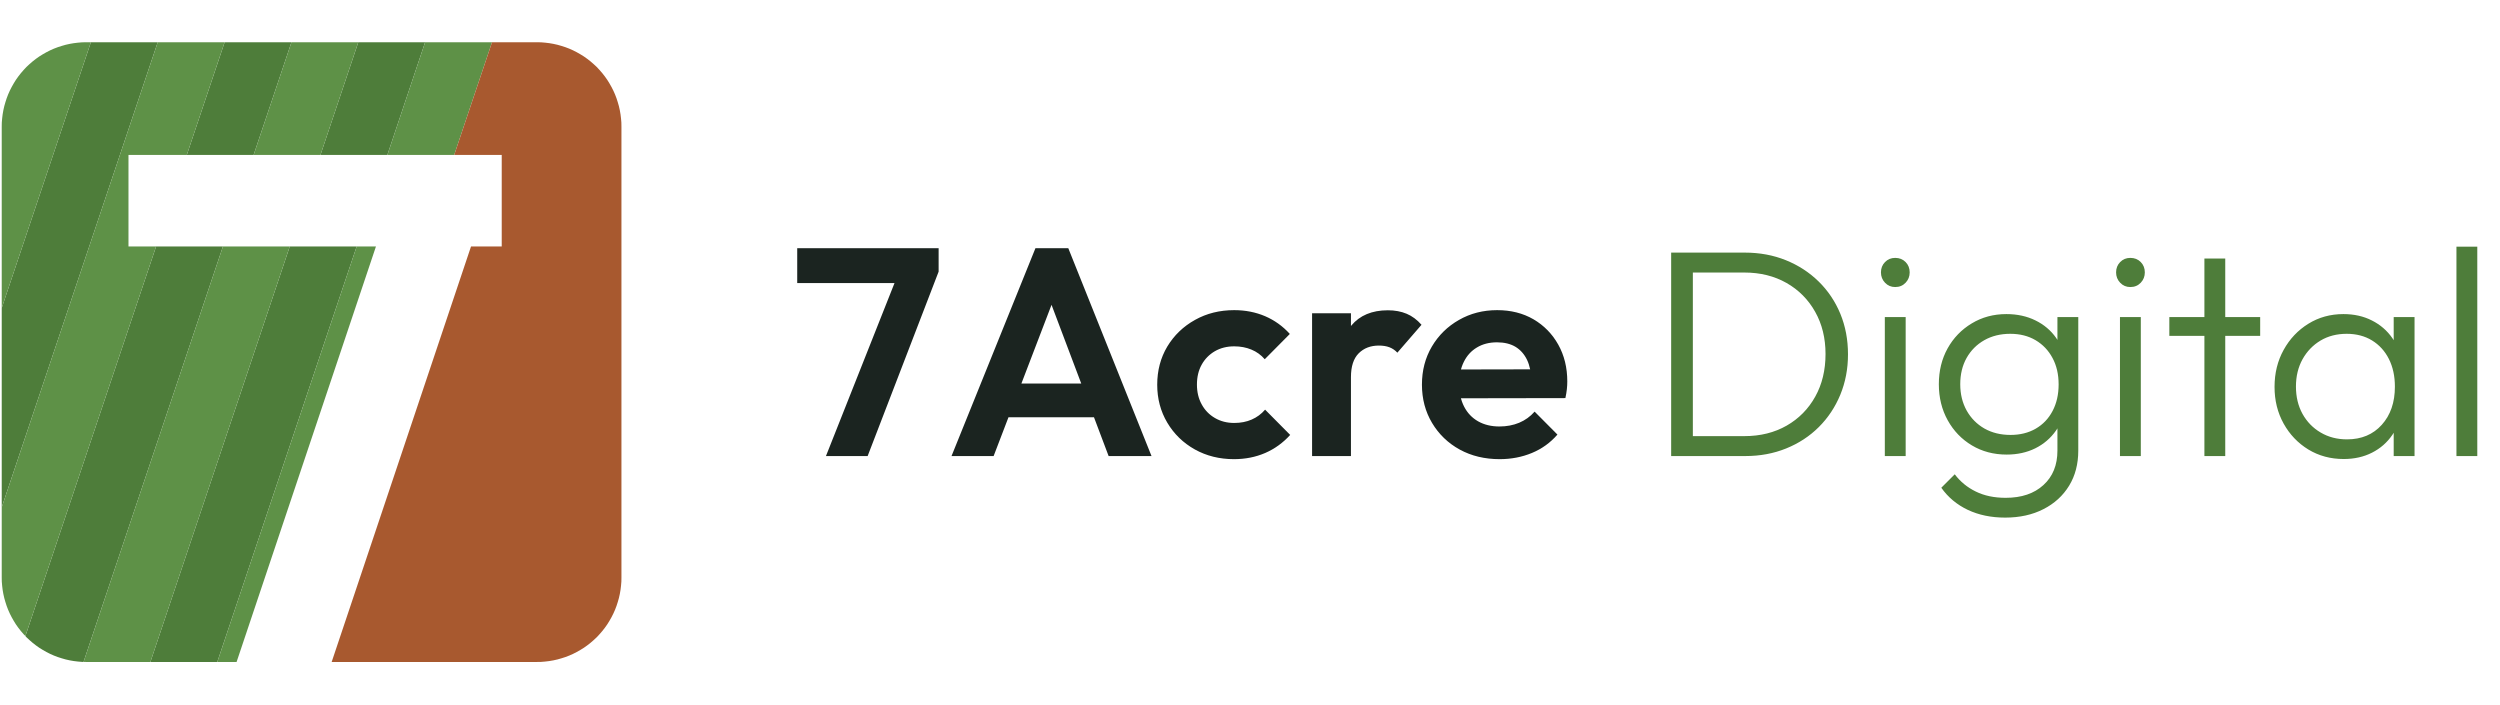
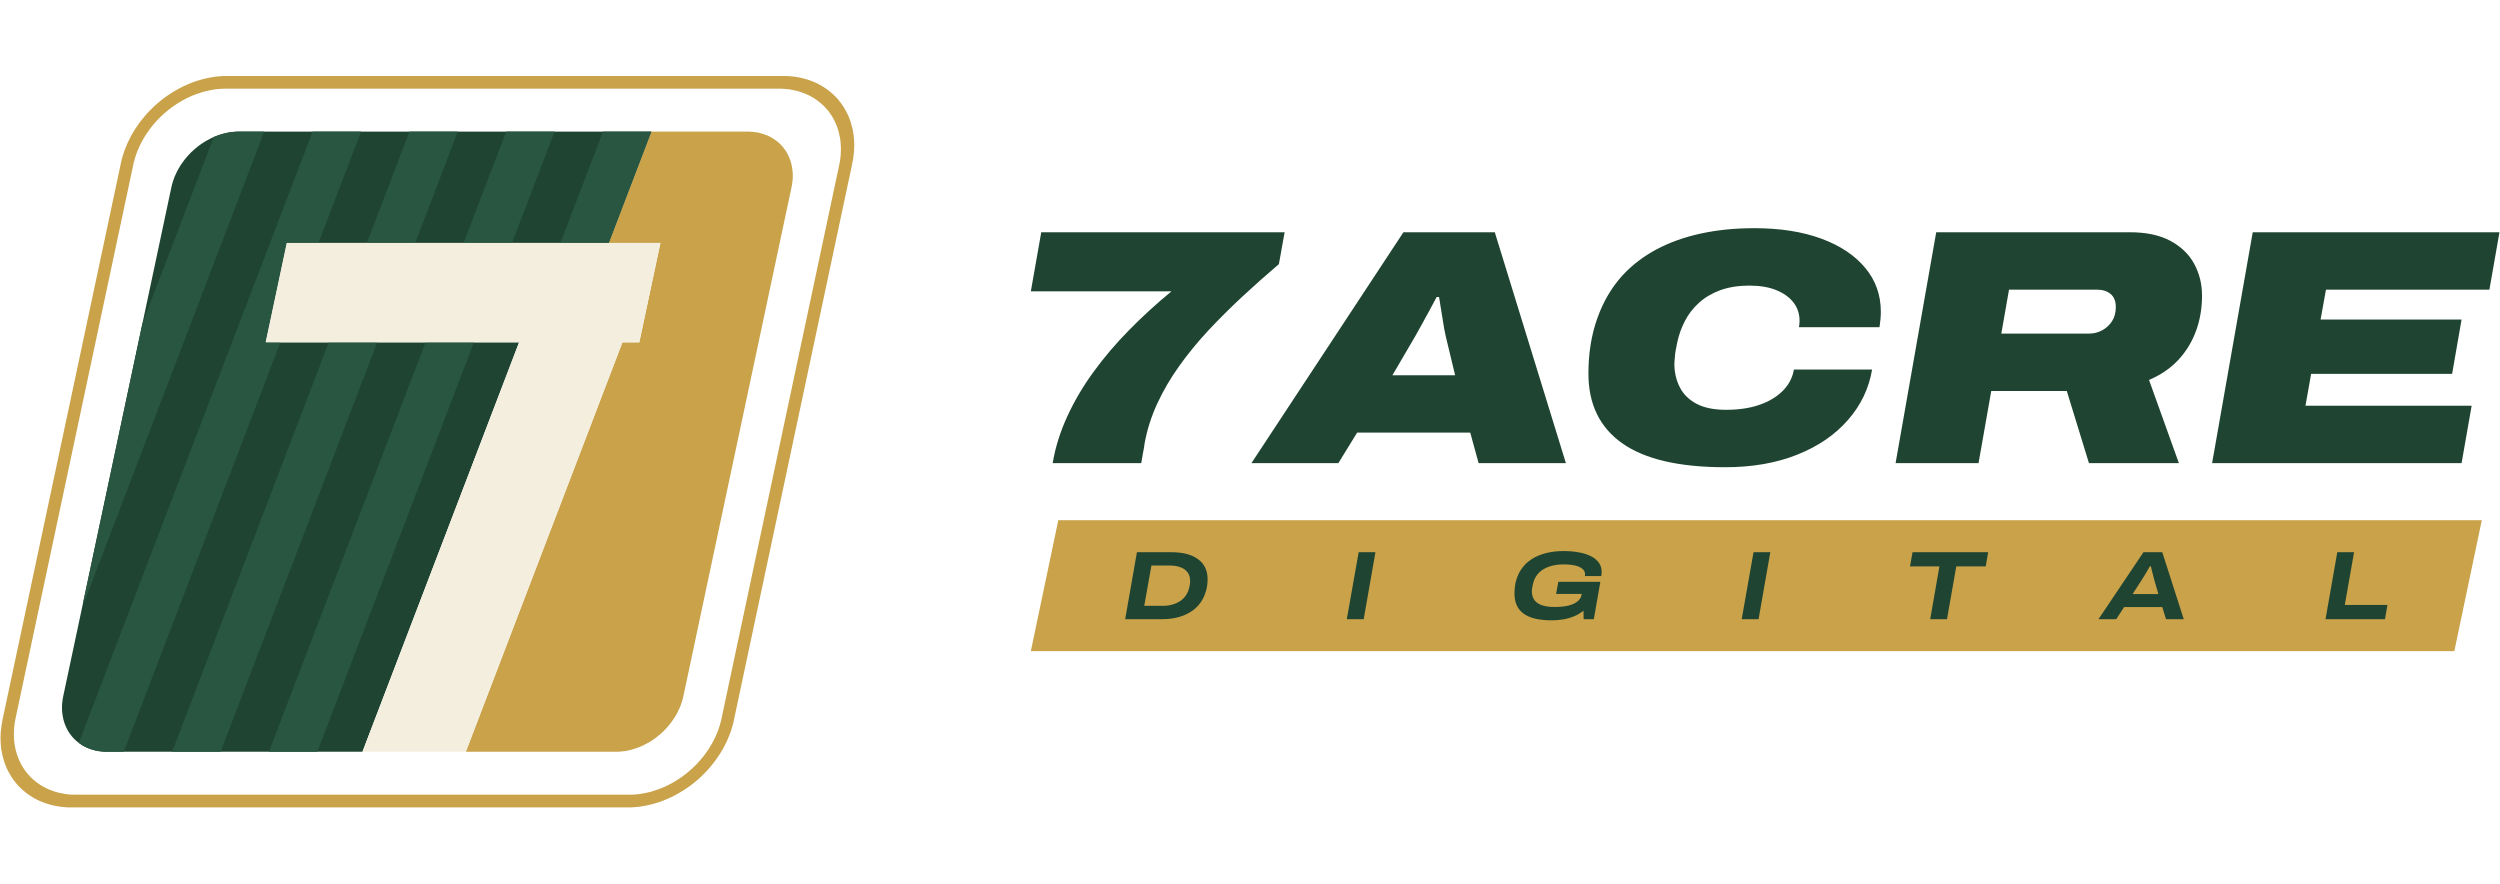
- <svg xmlns="http://www.w3.org/2000/svg" viewBox="0 0 354.51 100.00" width="355" height="100">
-   <g transform="translate(-6.00 0)">
-     <path fill="#4E7D3A" d="M6.00 72.04 L28.15 6.00 L18.66 6.00 L6.00 43.74ZM9.51 90.49 L9.94 90.89 L10.39 91.28 L10.85 91.64 L11.33 91.98 L11.83 92.29 L12.34 92.58 L12.87 92.85 L13.41 93.09 L13.96 93.30 L14.52 93.48 L15.08 93.64 L15.66 93.77 L16.24 93.87 L16.82 93.94 L17.41 93.99 L17.62 93.99 L37.41 35.00 L27.92 35.00 L9.36 90.32ZM36.61 94.00 L56.40 35.00 L46.90 35.00 L27.11 94.00ZM41.77 22.00 L47.14 6.00 L37.65 6.00 L32.28 22.00ZM60.76 22.00 L66.12 6.00 L56.63 6.00 L51.26 22.00Z" />
-     <path fill="#5E9147" d="M16.82 6.06 L16.24 6.13 L15.66 6.23 L15.08 6.36 L14.52 6.52 L13.96 6.70 L13.41 6.91 L12.87 7.15 L12.34 7.42 L11.83 7.71 L11.33 8.02 L10.85 8.36 L10.39 8.72 L9.94 9.11 L9.51 9.51 L9.11 9.94 L8.72 10.39 L8.36 10.85 L8.02 11.33 L7.71 11.83 L7.42 12.34 L7.15 12.87 L6.91 13.41 L6.70 13.96 L6.52 14.52 L6.36 15.08 L6.23 15.66 L6.13 16.24 L6.06 16.82 L6.01 17.41 L6.00 18.00 L6.00 43.74 L18.66 6.00 L18.00 6.00 L17.41 6.01ZM6.00 82.00 L6.01 82.59 L6.06 83.18 L6.13 83.76 L6.23 84.34 L6.36 84.92 L6.52 85.48 L6.70 86.04 L6.91 86.59 L7.15 87.13 L7.42 87.66 L7.71 88.17 L8.02 88.67 L8.36 89.15 L8.72 89.61 L9.11 90.06 L9.36 90.32 L27.92 35.00 L24.00 35.00 L24.00 22.00 L32.28 22.00 L37.65 6.00 L28.15 6.00 L6.00 72.04ZM18.00 94.00 L27.11 94.00 L46.90 35.00 L37.41 35.00 L17.62 93.99ZM39.35 94.00 L59.14 35.00 L56.40 35.00 L36.61 94.00ZM51.26 22.00 L56.63 6.00 L47.14 6.00 L41.77 22.00ZM63.50 22.00 L70.25 22.00 L75.62 6.00 L66.12 6.00 L60.76 22.00Z" />
-     <path fill="#A8592F" d="M93.94 16.82 L93.87 16.24 L93.77 15.66 L93.64 15.08 L93.48 14.52 L93.30 13.96 L93.09 13.41 L92.85 12.87 L92.58 12.34 L92.29 11.83 L91.98 11.33 L91.64 10.85 L91.28 10.39 L90.89 9.94 L90.49 9.51 L90.06 9.11 L89.61 8.72 L89.15 8.36 L88.67 8.02 L88.17 7.71 L87.66 7.42 L87.13 7.15 L86.59 6.91 L86.04 6.70 L85.48 6.52 L84.92 6.36 L84.34 6.23 L83.76 6.13 L83.18 6.06 L82.59 6.01 L82.00 6.00 L75.62 6.00 L70.25 22.00 L77.00 22.00 L77.00 35.00 L72.64 35.00 L52.85 94.00 L82.00 94.00 L82.59 93.99 L83.18 93.94 L83.76 93.87 L84.34 93.77 L84.92 93.64 L85.48 93.48 L86.04 93.30 L86.59 93.09 L87.13 92.85 L87.66 92.58 L88.17 92.29 L88.67 91.98 L89.15 91.64 L89.61 91.28 L90.06 90.89 L90.49 90.49 L90.89 90.06 L91.28 89.61 L91.64 89.15 L91.98 88.67 L92.29 88.17 L92.58 87.66 L92.85 87.13 L93.09 86.59 L93.30 86.04 L93.48 85.48 L93.64 84.92 L93.77 84.34 L93.87 83.76 L93.94 83.18 L93.99 82.59 L94.00 82.00 L94.00 18.00 L93.99 17.41Z" />
+ <svg xmlns="http://www.w3.org/2000/svg" viewBox="0 0 282.88 100.00" width="283" height="100">
+   <g transform="translate(-1.68 0)">
+     <path fill="#C9A24A" d="M70.53 27.50 L76.38 27.50 L73.99 38.75 L72.08 38.75 L54.35 85.10 L71.34 85.10 L71.49 85.10 L71.65 85.09 L71.81 85.08 L71.96 85.07 L72.12 85.05 L72.28 85.03 L72.44 85.01 L72.59 84.98 L72.75 84.95 L72.91 84.91 L73.07 84.87 L73.23 84.83 L73.38 84.78 L73.54 84.73 L73.70 84.68 L73.85 84.62 L74.01 84.56 L74.16 84.50 L74.31 84.43 L74.47 84.36 L74.62 84.28 L74.77 84.20 L74.92 84.12 L75.07 84.04 L75.21 83.95 L75.36 83.86 L75.50 83.77 L75.64 83.67 L75.78 83.57 L75.92 83.47 L76.05 83.36 L76.19 83.25 L76.32 83.14 L76.45 83.03 L76.57 82.91 L76.70 82.80 L76.82 82.68 L76.94 82.55 L77.06 82.43 L77.17 82.30 L77.28 82.17 L77.39 82.04 L77.50 81.91 L77.60 81.77 L77.70 81.63 L77.80 81.49 L77.90 81.35 L77.99 81.21 L78.07 81.07 L78.16 80.92 L78.24 80.78 L78.32 80.63 L78.39 80.48 L78.46 80.33 L78.53 80.18 L78.60 80.03 L78.66 79.88 L78.71 79.72 L78.77 79.57 L78.82 79.42 L78.86 79.26 L78.91 79.11 L78.94 78.95 L78.98 78.80 L91.22 21.20 L91.25 21.05 L91.28 20.89 L91.30 20.74 L91.32 20.58 L91.34 20.43 L91.35 20.28 L91.36 20.12 L91.36 19.97 L91.36 19.82 L91.36 19.67 L91.35 19.52 L91.34 19.37 L91.32 19.22 L91.30 19.08 L91.28 18.93 L91.25 18.79 L91.22 18.65 L91.19 18.51 L91.15 18.37 L91.11 18.23 L91.06 18.09 L91.01 17.96 L90.96 17.83 L90.90 17.70 L90.84 17.57 L90.78 17.45 L90.71 17.32 L90.64 17.20 L90.57 17.09 L90.49 16.97 L90.41 16.86 L90.32 16.75 L90.24 16.64 L90.14 16.53 L90.05 16.43 L89.95 16.33 L89.85 16.23 L89.75 16.14 L89.64 16.05 L89.54 15.96 L89.42 15.88 L89.31 15.80 L89.19 15.72 L89.07 15.64 L88.95 15.57 L88.83 15.50 L88.70 15.44 L88.57 15.38 L88.44 15.32 L88.30 15.27 L88.17 15.22 L88.03 15.17 L87.89 15.13 L87.75 15.09 L87.61 15.05 L87.46 15.02 L87.32 14.99 L87.17 14.97 L87.02 14.95 L86.87 14.93 L86.72 14.92 L86.57 14.91 L86.41 14.90 L86.26 14.90 L75.35 14.90Z" />
+     <path fill="#1F4532" d="M28.51 14.90 L28.35 14.91 L28.19 14.92 L28.04 14.93 L27.88 14.95 L27.72 14.97 L27.56 14.99 L27.41 15.02 L27.25 15.05 L27.09 15.09 L26.93 15.13 L26.77 15.17 L26.62 15.22 L26.46 15.27 L26.30 15.32 L26.15 15.38 L25.99 15.44 L25.84 15.50 L25.69 15.57 L25.53 15.64 L25.38 15.72 L25.23 15.80 L25.08 15.88 L24.93 15.96 L24.79 16.05 L24.64 16.14 L24.50 16.23 L24.36 16.33 L24.22 16.43 L24.08 16.53 L23.95 16.64 L23.81 16.75 L23.68 16.86 L23.55 16.97 L23.43 17.09 L23.30 17.20 L23.18 17.32 L23.06 17.45 L22.94 17.57 L22.83 17.70 L22.72 17.83 L22.61 17.96 L22.50 18.09 L22.40 18.23 L22.30 18.37 L22.20 18.51 L22.10 18.65 L22.01 18.79 L21.93 18.93 L21.84 19.08 L21.76 19.22 L21.68 19.37 L21.61 19.52 L21.54 19.67 L21.47 19.82 L21.40 19.97 L21.34 20.12 L21.29 20.28 L21.23 20.43 L21.18 20.58 L21.14 20.74 L21.09 20.89 L21.06 21.05 L21.02 21.20 L8.78 78.80 L8.75 78.95 L8.72 79.11 L8.70 79.26 L8.68 79.42 L8.66 79.57 L8.65 79.72 L8.64 79.88 L8.64 80.03 L8.64 80.18 L8.64 80.33 L8.65 80.48 L8.66 80.63 L8.68 80.78 L8.70 80.92 L8.72 81.07 L8.75 81.21 L8.78 81.35 L8.81 81.49 L8.85 81.63 L8.89 81.77 L8.94 81.91 L8.99 82.04 L9.04 82.17 L9.10 82.30 L9.16 82.43 L9.22 82.55 L9.29 82.68 L9.36 82.80 L9.43 82.91 L9.51 83.03 L9.59 83.14 L9.68 83.25 L9.76 83.36 L9.86 83.47 L9.95 83.57 L10.05 83.67 L10.15 83.77 L10.25 83.86 L10.36 83.95 L10.46 84.04 L10.58 84.12 L10.69 84.20 L10.81 84.28 L10.93 84.36 L11.05 84.43 L11.17 84.50 L11.30 84.56 L11.43 84.62 L11.56 84.68 L11.70 84.73 L11.83 84.78 L11.97 84.83 L12.11 84.87 L12.25 84.91 L12.39 84.95 L12.54 84.98 L12.68 85.01 L12.83 85.03 L12.98 85.05 L13.13 85.07 L13.28 85.08 L13.43 85.09 L13.59 85.10 L13.74 85.10 L42.65 85.10 L60.38 38.75 L31.69 38.75 L34.08 27.50 L70.53 27.50 L75.35 14.90 L28.66 14.90Z" />
+     <path fill="#285640" d="M70.53 27.50 L75.35 14.90 L69.88 14.90 L65.06 27.50ZM59.58 27.50 L64.40 14.90 L58.92 14.90 L54.10 27.50ZM37.54 85.10 L55.27 38.75 L49.80 38.75 L32.06 85.10ZM48.62 27.50 L53.44 14.90 L47.97 14.90 L43.15 27.50ZM26.59 85.10 L44.32 38.75 L38.84 38.75 L21.11 85.10ZM10.54 84.10 L10.69 84.20 L10.81 84.28 L10.93 84.36 L11.05 84.43 L11.17 84.50 L11.30 84.56 L11.43 84.62 L11.56 84.68 L11.70 84.73 L11.83 84.78 L11.97 84.83 L12.11 84.87 L12.25 84.91 L12.39 84.95 L12.54 84.98 L12.68 85.01 L12.83 85.03 L12.98 85.05 L13.13 85.07 L13.28 85.08 L13.43 85.09 L13.59 85.10 L13.74 85.10 L15.63 85.10 L33.36 38.75 L31.69 38.75 L34.08 27.50 L37.67 27.50 L42.49 14.90 L37.01 14.90ZM25.82 15.51 L17.74 36.63 L11.00 68.34 L11.09 68.35 L31.53 14.90 L28.66 14.90 L28.51 14.90 L28.35 14.91 L28.19 14.92 L28.04 14.93 L27.88 14.95 L27.72 14.97 L27.56 14.99 L27.41 15.02 L27.25 15.05 L27.09 15.09 L26.93 15.13 L26.77 15.17 L26.62 15.22 L26.46 15.27 L26.30 15.32 L26.15 15.38 L25.99 15.44Z" />
+     <path fill="#C9A24A" d="M27.30 8.60 L27.06 8.60 L26.81 8.61 L26.57 8.63 L26.32 8.65 L26.07 8.67 L25.82 8.71 L25.58 8.75 L25.33 8.79 L25.08 8.84 L24.83 8.90 L24.58 8.96 L24.34 9.03 L24.09 9.10 L23.84 9.18 L23.60 9.26 L23.35 9.35 L23.11 9.45 L22.87 9.55 L22.62 9.66 L22.38 9.77 L22.15 9.89 L21.91 10.01 L21.68 10.14 L21.45 10.27 L21.22 10.41 L20.99 10.55 L20.76 10.70 L20.54 10.85 L20.32 11.00 L20.11 11.16 L19.89 11.33 L19.68 11.50 L19.48 11.67 L19.27 11.85 L19.07 12.03 L18.88 12.22 L18.69 12.41 L18.50 12.60 L18.31 12.80 L18.13 13.00 L17.96 13.20 L17.79 13.41 L17.62 13.62 L17.46 13.83 L17.30 14.05 L17.15 14.27 L17.00 14.49 L16.85 14.71 L16.72 14.94 L16.58 15.16 L16.46 15.39 L16.33 15.63 L16.22 15.86 L16.10 16.09 L16.00 16.33 L15.90 16.57 L15.80 16.81 L15.71 17.05 L15.63 17.29 L15.55 17.53 L15.48 17.77 L15.41 18.01 L15.35 18.26 L15.30 18.50 L1.90 81.50 L1.86 81.74 L1.81 81.99 L1.78 82.23 L1.75 82.47 L1.72 82.71 L1.70 82.95 L1.69 83.19 L1.68 83.43 L1.68 83.67 L1.69 83.91 L1.70 84.14 L1.72 84.37 L1.74 84.61 L1.77 84.84 L1.81 85.06 L1.85 85.29 L1.90 85.51 L1.96 85.73 L2.02 85.95 L2.08 86.17 L2.15 86.38 L2.23 86.59 L2.31 86.80 L2.40 87.00 L2.50 87.20 L2.60 87.40 L2.71 87.59 L2.82 87.78 L2.93 87.97 L3.06 88.15 L3.18 88.33 L3.32 88.50 L3.45 88.67 L3.60 88.84 L3.74 89.00 L3.90 89.15 L4.05 89.30 L4.22 89.45 L4.38 89.59 L4.55 89.73 L4.73 89.86 L4.91 89.99 L5.09 90.11 L5.28 90.23 L5.47 90.34 L5.67 90.45 L5.87 90.55 L6.07 90.65 L6.28 90.74 L6.49 90.82 L6.70 90.90 L6.92 90.97 L7.14 91.04 L7.36 91.10 L7.58 91.16 L7.81 91.21 L8.04 91.25 L8.27 91.29 L8.50 91.33 L8.74 91.35 L8.98 91.37 L9.22 91.39 L9.46 91.40 L9.70 91.40 L72.70 91.40 L72.94 91.40 L73.19 91.39 L73.43 91.37 L73.68 91.35 L73.93 91.33 L74.18 91.29 L74.42 91.25 L74.67 91.21 L74.92 91.16 L75.17 91.10 L75.42 91.04 L75.66 90.97 L75.91 90.90 L76.16 90.82 L76.40 90.74 L76.65 90.65 L76.89 90.55 L77.13 90.45 L77.38 90.34 L77.62 90.23 L77.85 90.11 L78.09 89.99 L78.32 89.86 L78.55 89.73 L78.78 89.59 L79.01 89.45 L79.24 89.30 L79.46 89.15 L79.68 89.00 L79.89 88.84 L80.11 88.67 L80.32 88.50 L80.52 88.33 L80.73 88.15 L80.93 87.97 L81.12 87.78 L81.31 87.59 L81.50 87.40 L81.69 87.20 L81.87 87.00 L82.04 86.80 L82.21 86.59 L82.38 86.38 L82.54 86.17 L82.70 85.95 L82.85 85.73 L83.00 85.51 L83.15 85.29 L83.28 85.06 L83.42 84.84 L83.54 84.61 L83.67 84.37 L83.78 84.14 L83.90 83.91 L84.00 83.67 L84.10 83.43 L84.20 83.19 L84.29 82.95 L84.37 82.71 L84.45 82.47 L84.52 82.23 L84.59 81.99 L84.65 81.74 L84.70 81.50 L98.10 18.50 L98.14 18.26 L98.19 18.01 L98.22 17.77 L98.25 17.53 L98.28 17.29 L98.30 17.05 L98.31 16.81 L98.32 16.57 L98.32 16.33 L98.31 16.09 L98.30 15.86 L98.28 15.63 L98.26 15.39 L98.23 15.16 L98.19 14.94 L98.15 14.71 L98.10 14.49 L98.04 14.27 L97.98 14.05 L97.92 13.83 L97.85 13.62 L97.77 13.41 L97.69 13.20 L97.60 13.00 L97.50 12.80 L97.40 12.60 L97.29 12.41 L97.18 12.22 L97.07 12.03 L96.94 11.85 L96.82 11.67 L96.68 11.50 L96.55 11.33 L96.40 11.16 L96.26 11.00 L96.10 10.85 L95.95 10.70 L95.78 10.55 L95.62 10.41 L95.45 10.27 L95.27 10.14 L95.09 10.01 L94.91 9.89 L94.72 9.77 L94.53 9.66 L94.33 9.55 L94.13 9.45 L93.93 9.35 L93.72 9.26 L93.51 9.18 L93.30 9.10 L93.08 9.03 L92.86 8.96 L92.64 8.90 L92.42 8.84 L92.19 8.79 L91.96 8.75 L91.73 8.71 L91.50 8.67 L91.26 8.65 L91.02 8.63 L90.78 8.61 L90.54 8.60 L90.30 8.60ZM90.03 10.04 L90.24 10.05 L90.44 10.06 L90.65 10.08 L90.86 10.10 L91.06 10.13 L91.26 10.17 L91.46 10.21 L91.66 10.25 L91.86 10.30 L92.05 10.35 L92.24 10.41 L92.43 10.48 L92.62 10.55 L92.80 10.62 L92.98 10.70 L93.16 10.78 L93.33 10.87 L93.50 10.96 L93.67 11.06 L93.83 11.16 L93.99 11.27 L94.15 11.38 L94.30 11.50 L94.45 11.62 L94.60 11.74 L94.74 11.87 L94.88 12.00 L95.01 12.14 L95.14 12.28 L95.26 12.42 L95.39 12.57 L95.50 12.72 L95.61 12.88 L95.72 13.04 L95.82 13.20 L95.92 13.36 L96.01 13.53 L96.10 13.71 L96.18 13.88 L96.26 14.06 L96.33 14.24 L96.40 14.42 L96.46 14.61 L96.52 14.80 L96.57 14.99 L96.62 15.18 L96.66 15.37 L96.70 15.57 L96.73 15.77 L96.76 15.97 L96.78 16.17 L96.79 16.38 L96.80 16.58 L96.81 16.79 L96.81 16.99 L96.80 17.20 L96.79 17.41 L96.78 17.62 L96.76 17.83 L96.73 18.04 L96.70 18.26 L96.66 18.47 L96.62 18.68 L83.30 81.32 L83.26 81.53 L83.20 81.74 L83.14 81.96 L83.08 82.17 L83.01 82.38 L82.94 82.59 L82.86 82.80 L82.78 83.01 L82.69 83.21 L82.60 83.42 L82.50 83.62 L82.40 83.83 L82.29 84.03 L82.18 84.23 L82.06 84.43 L81.94 84.63 L81.82 84.82 L81.69 85.01 L81.55 85.20 L81.42 85.39 L81.28 85.58 L81.13 85.76 L80.98 85.94 L80.83 86.12 L80.67 86.29 L80.51 86.47 L80.34 86.64 L80.18 86.80 L80.01 86.96 L79.83 87.12 L79.65 87.28 L79.47 87.43 L79.29 87.58 L79.10 87.72 L78.92 87.86 L78.72 88.00 L78.53 88.13 L78.33 88.26 L78.14 88.38 L77.94 88.50 L77.73 88.62 L77.53 88.73 L77.32 88.84 L77.12 88.94 L76.91 89.04 L76.70 89.13 L76.49 89.22 L76.27 89.30 L76.06 89.38 L75.84 89.45 L75.63 89.52 L75.41 89.59 L75.20 89.65 L74.98 89.70 L74.76 89.75 L74.55 89.79 L74.33 89.83 L74.11 89.87 L73.90 89.90 L73.68 89.92 L73.47 89.94 L73.25 89.95 L73.04 89.96 L72.83 89.96 L10.19 89.96 L9.97 89.96 L9.76 89.95 L9.56 89.94 L9.35 89.92 L9.14 89.90 L8.94 89.87 L8.74 89.83 L8.54 89.79 L8.34 89.75 L8.14 89.70 L7.95 89.65 L7.76 89.59 L7.57 89.52 L7.38 89.45 L7.20 89.38 L7.02 89.30 L6.84 89.22 L6.67 89.13 L6.50 89.04 L6.33 88.94 L6.17 88.84 L6.01 88.73 L5.85 88.62 L5.70 88.50 L5.55 88.38 L5.40 88.26 L5.26 88.13 L5.12 88.00 L4.99 87.86 L4.86 87.72 L4.74 87.58 L4.61 87.43 L4.50 87.28 L4.39 87.12 L4.28 86.96 L4.18 86.80 L4.08 86.64 L3.99 86.47 L3.90 86.29 L3.82 86.12 L3.74 85.94 L3.67 85.76 L3.60 85.58 L3.54 85.39 L3.48 85.20 L3.43 85.01 L3.38 84.82 L3.34 84.63 L3.30 84.43 L3.27 84.23 L3.24 84.03 L3.22 83.83 L3.21 83.62 L3.20 83.42 L3.19 83.21 L3.19 83.01 L3.20 82.80 L3.21 82.59 L3.22 82.38 L3.24 82.17 L3.27 81.96 L3.30 81.74 L3.34 81.53 L3.38 81.32 L16.70 18.68 L16.74 18.47 L16.80 18.26 L16.86 18.04 L16.92 17.83 L16.99 17.62 L17.06 17.41 L17.14 17.20 L17.22 16.99 L17.31 16.79 L17.40 16.58 L17.50 16.38 L17.60 16.17 L17.71 15.97 L17.82 15.77 L17.94 15.57 L18.06 15.37 L18.18 15.18 L18.31 14.99 L18.45 14.80 L18.58 14.61 L18.72 14.42 L18.87 14.24 L19.02 14.06 L19.17 13.88 L19.33 13.71 L19.49 13.53 L19.66 13.36 L19.82 13.20 L19.99 13.04 L20.17 12.88 L20.35 12.72 L20.53 12.57 L20.71 12.42 L20.90 12.28 L21.08 12.14 L21.28 12.00 L21.47 11.87 L21.67 11.74 L21.86 11.62 L22.06 11.50 L22.27 11.38 L22.47 11.27 L22.68 11.16 L22.88 11.06 L23.09 10.96 L23.30 10.87 L23.51 10.78 L23.73 10.70 L23.94 10.62 L24.16 10.55 L24.37 10.48 L24.59 10.41 L24.80 10.35 L25.02 10.30 L25.24 10.25 L25.45 10.21 L25.67 10.17 L25.89 10.13 L26.10 10.10 L26.32 10.08 L26.53 10.06 L26.75 10.05 L26.96 10.04 L27.17 10.04 L89.81 10.04Z" />
+     <path fill="#F4EEDF" d="M54.35 85.10 L72.08 38.75 L73.99 38.75 L76.38 27.50 L64.68 27.50 L34.08 27.50 L31.69 38.75 L60.38 38.75 L42.65 85.10Z" />
  </g>
-   <path fill="#1B2420" d="M117.04 64.76L127.42 38.57L133.04 38.57L122.96 64.76L117.04 64.76ZM112.96 40.20L112.96 35.24L133.04 35.24L133.04 38.57L130.91 40.20L112.96 40.20ZM134.87 64.76L146.79 35.24L151.45 35.24L163.27 64.76L157.18 64.76L148.04 40.55L150.12 40.55L140.85 64.76L134.87 64.76ZM141.19 59.25L141.19 54.46L157.06 54.46L157.06 59.25L141.19 59.25ZM174.98 65.20Q171.90 65.20 169.42 63.82Q166.94 62.43 165.51 60.02Q164.08 57.61 164.08 54.63Q164.08 51.61 165.51 49.21Q166.95 46.82 169.44 45.43Q171.92 44.04 175.01 44.04Q177.38 44.04 179.40 44.90Q181.42 45.77 182.91 47.42L179.35 51.01Q178.55 50.09 177.45 49.64Q176.35 49.18 175.01 49.18Q173.47 49.18 172.27 49.87Q171.07 50.57 170.40 51.77Q169.72 52.98 169.72 54.61Q169.72 56.21 170.40 57.43Q171.07 58.66 172.28 59.36Q173.48 60.06 175.01 60.06Q176.39 60.06 177.49 59.58Q178.60 59.10 179.40 58.17L182.96 61.76Q181.44 63.44 179.42 64.32Q177.39 65.20 174.98 65.20ZM186.07 64.76L186.07 44.48L191.59 44.48L191.59 64.76L186.07 64.76ZM191.59 53.56L189.44 52.11Q189.84 48.40 191.64 46.23Q193.45 44.06 196.83 44.06Q198.32 44.06 199.49 44.55Q200.66 45.04 201.61 46.12L198.18 50.08Q197.70 49.56 197.05 49.31Q196.41 49.07 195.56 49.07Q193.79 49.07 192.69 50.17Q191.59 51.27 191.59 53.56ZM212.71 65.20Q209.53 65.20 207.04 63.84Q204.55 62.47 203.11 60.06Q201.67 57.65 201.67 54.62Q201.67 51.60 203.08 49.21Q204.49 46.82 206.93 45.43Q209.36 44.04 212.35 44.04Q215.27 44.04 217.51 45.34Q219.75 46.65 221.03 48.94Q222.31 51.23 222.31 54.16Q222.31 54.69 222.25 55.26Q222.19 55.83 222.04 56.53L204.97 56.56L204.97 52.47L219.48 52.44L217.23 54.13Q217.17 52.32 216.60 51.11Q216.02 49.90 214.96 49.25Q213.89 48.61 212.33 48.61Q210.69 48.61 209.48 49.34Q208.27 50.06 207.62 51.38Q206.96 52.70 206.96 54.54Q206.96 56.38 207.66 57.74Q208.36 59.10 209.65 59.83Q210.94 60.56 212.67 60.56Q214.21 60.56 215.48 60.03Q216.75 59.50 217.67 58.45L220.91 61.71Q219.41 63.44 217.29 64.32Q215.17 65.20 212.71 65.20Z" />
-   <path fill="#4E7D3A" d="M238.95 64.76L238.95 61.93L247.45 61.93Q250.85 61.93 253.46 60.44Q256.06 58.95 257.52 56.32Q258.98 53.70 258.98 50.27Q258.98 46.89 257.51 44.28Q256.04 41.66 253.44 40.18Q250.83 38.70 247.45 38.70L239.03 38.70L239.03 35.87L247.51 35.87Q250.68 35.87 253.35 36.95Q256.02 38.03 258.00 39.97Q259.99 41.92 261.08 44.55Q262.17 47.19 262.17 50.32Q262.17 53.40 261.08 56.05Q259.99 58.69 258.02 60.65Q256.06 62.60 253.39 63.68Q250.73 64.76 247.60 64.76L238.95 64.76ZM237.06 64.76L237.06 35.87L240.14 35.87L240.14 64.76L237.06 64.76ZM267.40 64.76L267.40 45.02L270.36 45.02L270.36 64.76L267.40 64.76ZM268.87 40.76Q268.01 40.76 267.43 40.15Q266.85 39.54 266.85 38.68Q266.85 37.80 267.43 37.21Q268.01 36.62 268.87 36.62Q269.77 36.62 270.35 37.21Q270.93 37.80 270.93 38.68Q270.93 39.54 270.35 40.15Q269.77 40.76 268.87 40.76ZM284.49 73.50Q281.51 73.50 279.18 72.40Q276.85 71.29 275.42 69.26L277.33 67.35Q278.51 68.92 280.32 69.80Q282.12 70.69 284.56 70.69Q287.94 70.69 289.92 68.88Q291.91 67.07 291.91 63.99L291.91 59.05L292.50 54.56L291.91 50.11L291.91 45.02L294.87 45.02L294.87 63.99Q294.87 66.84 293.57 68.97Q292.26 71.11 289.92 72.30Q287.58 73.50 284.49 73.50ZM284.70 64.55Q281.95 64.55 279.77 63.25Q277.59 61.95 276.33 59.68Q275.07 57.41 275.07 54.56Q275.07 51.72 276.31 49.48Q277.56 47.23 279.75 45.92Q281.93 44.60 284.66 44.60Q286.97 44.60 288.79 45.50Q290.61 46.39 291.73 47.99Q292.85 49.60 293.08 51.79L293.08 57.39Q292.83 59.53 291.70 61.15Q290.56 62.77 288.77 63.66Q286.97 64.55 284.70 64.55ZM285.25 61.76Q287.29 61.76 288.83 60.87Q290.37 59.98 291.22 58.36Q292.08 56.74 292.08 54.58Q292.08 52.44 291.21 50.83Q290.35 49.22 288.81 48.31Q287.27 47.40 285.21 47.40Q283.13 47.40 281.52 48.31Q279.92 49.22 279.01 50.83Q278.11 52.44 278.11 54.56Q278.11 56.66 279.02 58.30Q279.94 59.93 281.54 60.85Q283.15 61.76 285.25 61.76ZM300.79 64.76L300.79 45.02L303.75 45.02L303.75 64.76L300.79 64.76ZM302.26 40.76Q301.40 40.76 300.82 40.15Q300.24 39.54 300.24 38.68Q300.24 37.80 300.82 37.21Q301.40 36.62 302.26 36.62Q303.16 36.62 303.74 37.21Q304.32 37.80 304.32 38.68Q304.32 39.54 303.74 40.15Q303.16 40.76 302.26 40.76ZM312.78 64.76L312.78 36.71L315.74 36.71L315.74 64.76L312.78 64.76ZM307.80 47.69L307.80 45.02L320.70 45.02L320.70 47.69L307.80 47.69ZM332.56 65.18Q329.77 65.18 327.54 63.83Q325.32 62.47 324.03 60.15Q322.74 57.83 322.74 54.94Q322.74 52.02 324.03 49.69Q325.32 47.35 327.53 45.98Q329.75 44.60 332.52 44.60Q334.79 44.60 336.57 45.51Q338.36 46.41 339.48 48.03Q340.61 49.64 340.84 51.79L340.84 57.98Q340.59 60.12 339.47 61.75Q338.36 63.38 336.58 64.28Q334.81 65.18 332.56 65.18ZM333.03 62.39Q336.11 62.39 337.97 60.32Q339.83 58.25 339.83 54.91Q339.83 52.67 338.98 50.98Q338.13 49.29 336.58 48.34Q335.04 47.40 332.98 47.40Q330.88 47.40 329.27 48.36Q327.65 49.33 326.71 51.02Q325.78 52.71 325.78 54.89Q325.78 57.08 326.71 58.77Q327.65 60.46 329.29 61.42Q330.93 62.39 333.03 62.39ZM339.66 64.76L339.66 59.47L340.25 54.62L339.66 49.85L339.66 45.02L342.62 45.02L342.62 64.76L339.66 64.76ZM348.57 64.76L348.57 35.03L351.53 35.03L351.53 64.76L348.57 64.76Z" />
+   <path fill="#1F4532" d="M119.10 52.43Q119.56 49.73 120.76 47.13Q121.95 44.53 123.74 42.08Q125.52 39.63 127.77 37.35Q130.01 35.07 132.55 32.98L116.63 32.98L117.81 26.29L145.36 26.29L144.71 29.90Q142.62 31.68 140.59 33.56Q138.56 35.45 136.73 37.40Q134.91 39.36 133.43 41.43Q131.95 43.50 130.94 45.69Q129.93 47.87 129.51 50.19Q129.44 50.76 129.32 51.31Q129.21 51.86 129.13 52.43L119.10 52.43ZM141.60 52.43L158.81 26.29L169.15 26.29L177.20 52.43L167.32 52.43L166.37 48.97L153.57 48.97L151.44 52.43L141.60 52.43ZM157.56 42.48L164.66 42.48L163.60 38.07Q163.52 37.76 163.43 37.25Q163.33 36.74 163.24 36.09Q163.14 35.45 163.03 34.80Q162.92 34.15 162.84 33.62L162.57 33.62Q162.23 34.27 161.78 35.10Q161.32 35.94 160.88 36.74Q160.45 37.54 160.14 38.07L157.56 42.48ZM195.22 52.89Q187.43 52.89 183.59 50.19Q179.75 47.49 179.75 42.29Q179.75 38.83 180.76 36.02Q181.76 33.20 183.63 31.15Q185.26 29.40 187.46 28.23Q189.67 27.05 192.46 26.44Q195.25 25.83 198.52 25.83Q202.89 25.83 206.10 27.01Q209.31 28.19 211.08 30.32Q212.85 32.44 212.85 35.29Q212.85 35.71 212.81 36.15Q212.77 36.59 212.70 37.04L203.58 37.04Q203.61 36.85 203.63 36.66Q203.65 36.47 203.65 36.32Q203.65 35.14 202.97 34.25Q202.28 33.36 201.01 32.84Q199.74 32.33 197.99 32.33Q196.13 32.33 194.70 32.84Q193.28 33.36 192.27 34.27Q191.26 35.18 190.66 36.36Q190.05 37.54 189.78 38.87Q189.67 39.40 189.61 39.76Q189.55 40.12 189.54 40.39Q189.52 40.65 189.50 40.82Q189.48 40.99 189.48 41.18Q189.48 42.63 190.09 43.83Q190.69 45.02 191.99 45.71Q193.28 46.39 195.33 46.39Q197.50 46.39 199.13 45.82Q200.76 45.25 201.77 44.22Q202.78 43.20 203.01 41.83L211.86 41.83Q211.33 45.02 209.14 47.53Q206.96 50.04 203.41 51.46Q199.85 52.89 195.22 52.89ZM214.52 52.43L219.12 26.29L241.01 26.29Q243.82 26.29 245.62 27.26Q247.43 28.23 248.32 29.86Q249.21 31.49 249.21 33.47Q249.21 35.60 248.53 37.46Q247.85 39.32 246.52 40.75Q245.19 42.17 243.21 43.01L246.59 52.43L236.41 52.43L233.90 44.26L225.35 44.26L223.91 52.43L214.52 52.43ZM226.49 37.76L236.45 37.76Q237.21 37.76 237.89 37.40Q238.57 37.04 239.01 36.38Q239.45 35.71 239.45 34.76Q239.45 33.77 238.86 33.28Q238.27 32.79 237.32 32.79L227.36 32.79L226.49 37.76ZM250.35 52.43L254.95 26.29L282.88 26.29L281.74 32.79L263.24 32.79L262.63 36.17L278.59 36.17L277.52 42.32L261.56 42.32L260.92 45.93L279.73 45.93L278.59 52.43L250.35 52.43Z" />
+   <path fill="#C9A24A" d="M119.74 58.89 L280.88 58.89 L277.77 73.71 L116.63 73.71Z" />
+   <path fill="#1F4532" d="M127.31 70.09L128.64 62.51L132.54 62.51Q134.49 62.51 135.56 63.30Q136.64 64.09 136.64 65.57Q136.64 66.22 136.49 66.79Q136.34 67.36 136.08 67.83Q135.68 68.56 135.01 69.07Q134.33 69.57 133.46 69.83Q132.59 70.09 131.56 70.09L127.31 70.09ZM129.47 68.58L131.58 68.58Q132.15 68.58 132.65 68.44Q133.15 68.30 133.55 68.03Q133.95 67.76 134.21 67.36Q134.48 66.95 134.58 66.43Q134.62 66.22 134.64 66.10Q134.65 65.97 134.66 65.89Q134.66 65.81 134.66 65.75Q134.66 65.18 134.38 64.80Q134.10 64.41 133.59 64.22Q133.07 64.02 132.39 64.02L130.28 64.02L129.47 68.58ZM152.40 70.09L153.74 62.51L155.64 62.51L154.31 70.09L152.40 70.09ZM175.56 70.22Q173.47 70.22 172.42 69.47Q171.38 68.72 171.38 67.20Q171.38 66.37 171.57 65.69Q171.77 65.00 172.14 64.45Q172.60 63.77 173.30 63.31Q174.01 62.85 174.92 62.62Q175.84 62.38 176.92 62.38Q177.89 62.38 178.68 62.53Q179.47 62.67 180.05 62.97Q180.62 63.26 180.93 63.70Q181.25 64.14 181.25 64.74Q181.25 64.85 181.23 64.97Q181.22 65.09 181.20 65.21L179.35 65.21Q179.36 65.16 179.36 65.11Q179.37 65.07 179.37 65.03Q179.37 64.71 179.18 64.50Q178.98 64.28 178.65 64.14Q178.31 64.01 177.88 63.95Q177.45 63.89 176.96 63.89Q176.27 63.89 175.68 64.03Q175.10 64.17 174.64 64.45Q174.18 64.73 173.88 65.16Q173.58 65.58 173.46 66.16Q173.42 66.33 173.40 66.45Q173.38 66.58 173.37 66.67Q173.36 66.76 173.35 66.82Q173.35 66.89 173.35 66.95Q173.35 67.57 173.66 67.96Q173.96 68.35 174.54 68.53Q175.11 68.71 175.91 68.71Q176.84 68.71 177.50 68.55Q178.16 68.38 178.54 68.06Q178.91 67.74 178.98 67.30L178.99 67.23L176.09 67.23L176.34 65.86L181.10 65.86L180.36 70.09L179.21 70.09L179.19 69.13Q178.73 69.51 178.16 69.75Q177.59 69.99 176.93 70.11Q176.27 70.22 175.56 70.22ZM197.10 70.09L198.44 62.51L200.34 62.51L199.01 70.09L197.10 70.09ZM218.44 70.09L219.48 64.12L216.15 64.12L216.44 62.51L225.00 62.51L224.72 64.12L221.39 64.12L220.34 70.09L218.44 70.09ZM237.49 70.09L242.58 62.51L244.71 62.51L247.14 70.09L245.13 70.09L244.71 68.72L240.39 68.72L239.50 70.09L237.49 70.09ZM241.35 67.25L244.27 67.25L243.77 65.53Q243.74 65.41 243.69 65.19Q243.63 64.98 243.57 64.74Q243.51 64.51 243.47 64.32Q243.42 64.14 243.41 64.10L243.31 64.10Q243.19 64.31 243.03 64.59Q242.86 64.86 242.71 65.12Q242.56 65.38 242.46 65.53L241.35 67.25ZM263.19 70.09L264.52 62.51L266.42 62.51L265.37 68.48L270.20 68.48L269.92 70.09L263.19 70.09Z" />
</svg>
